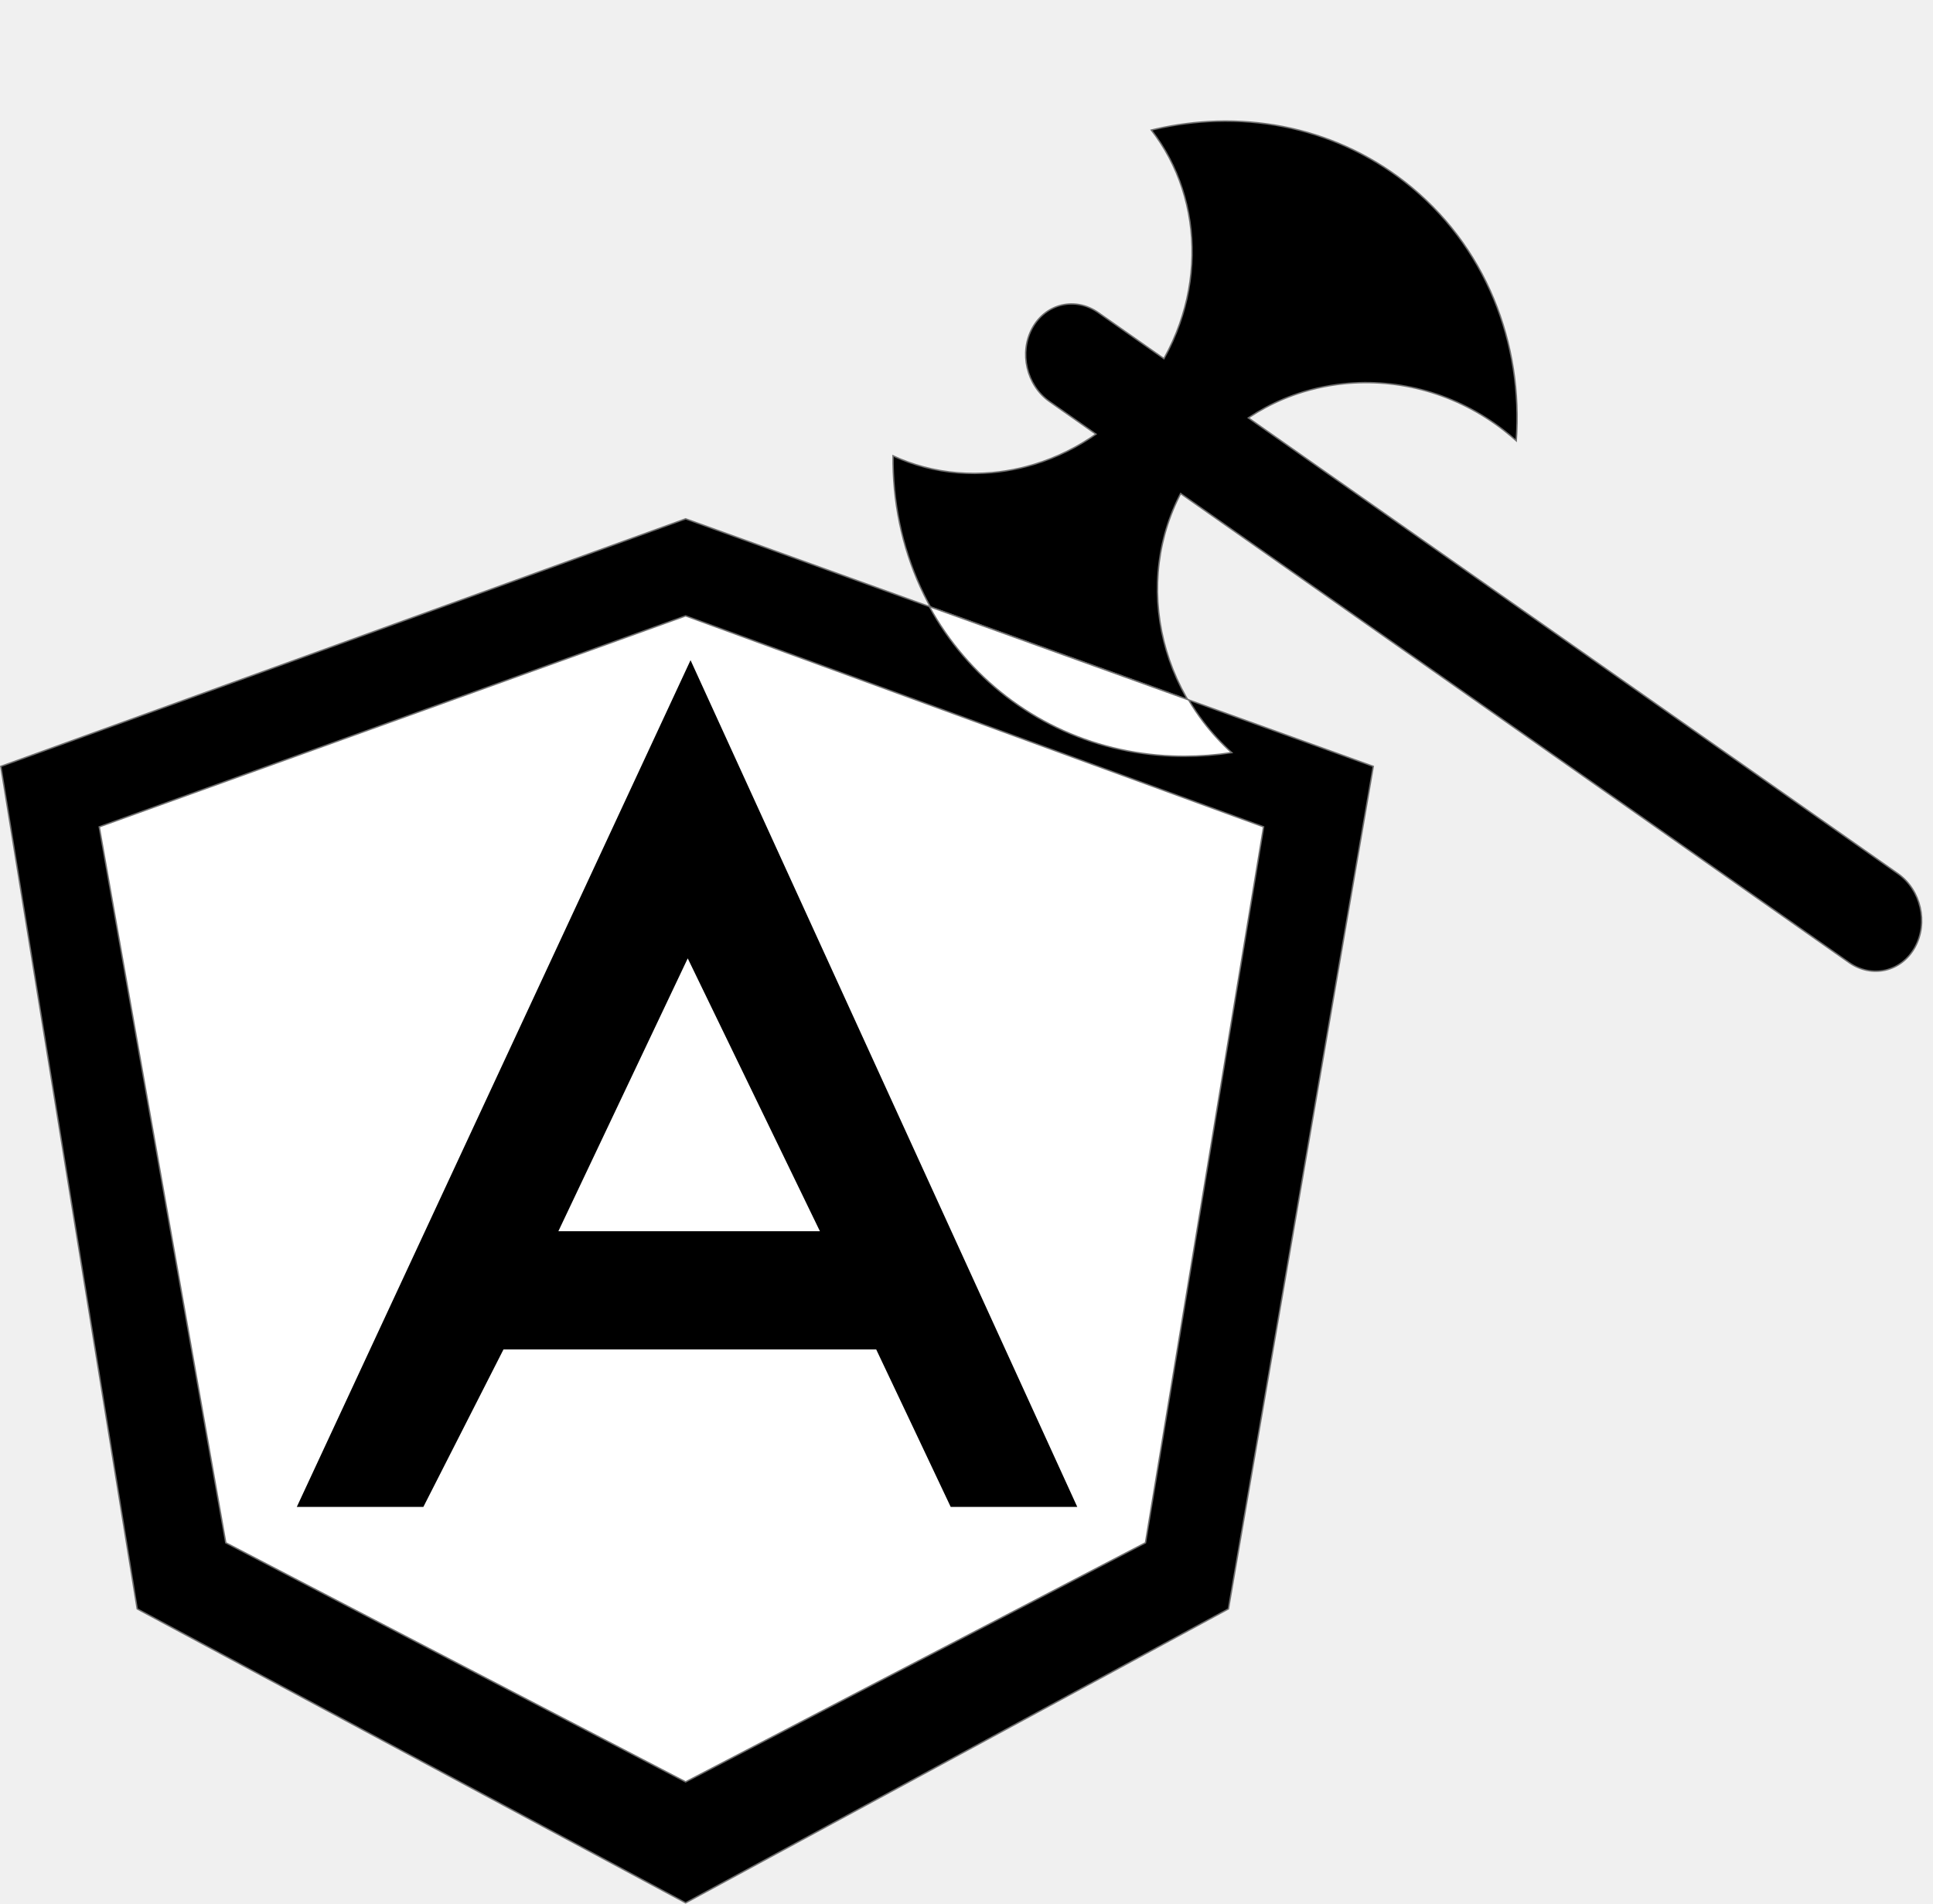
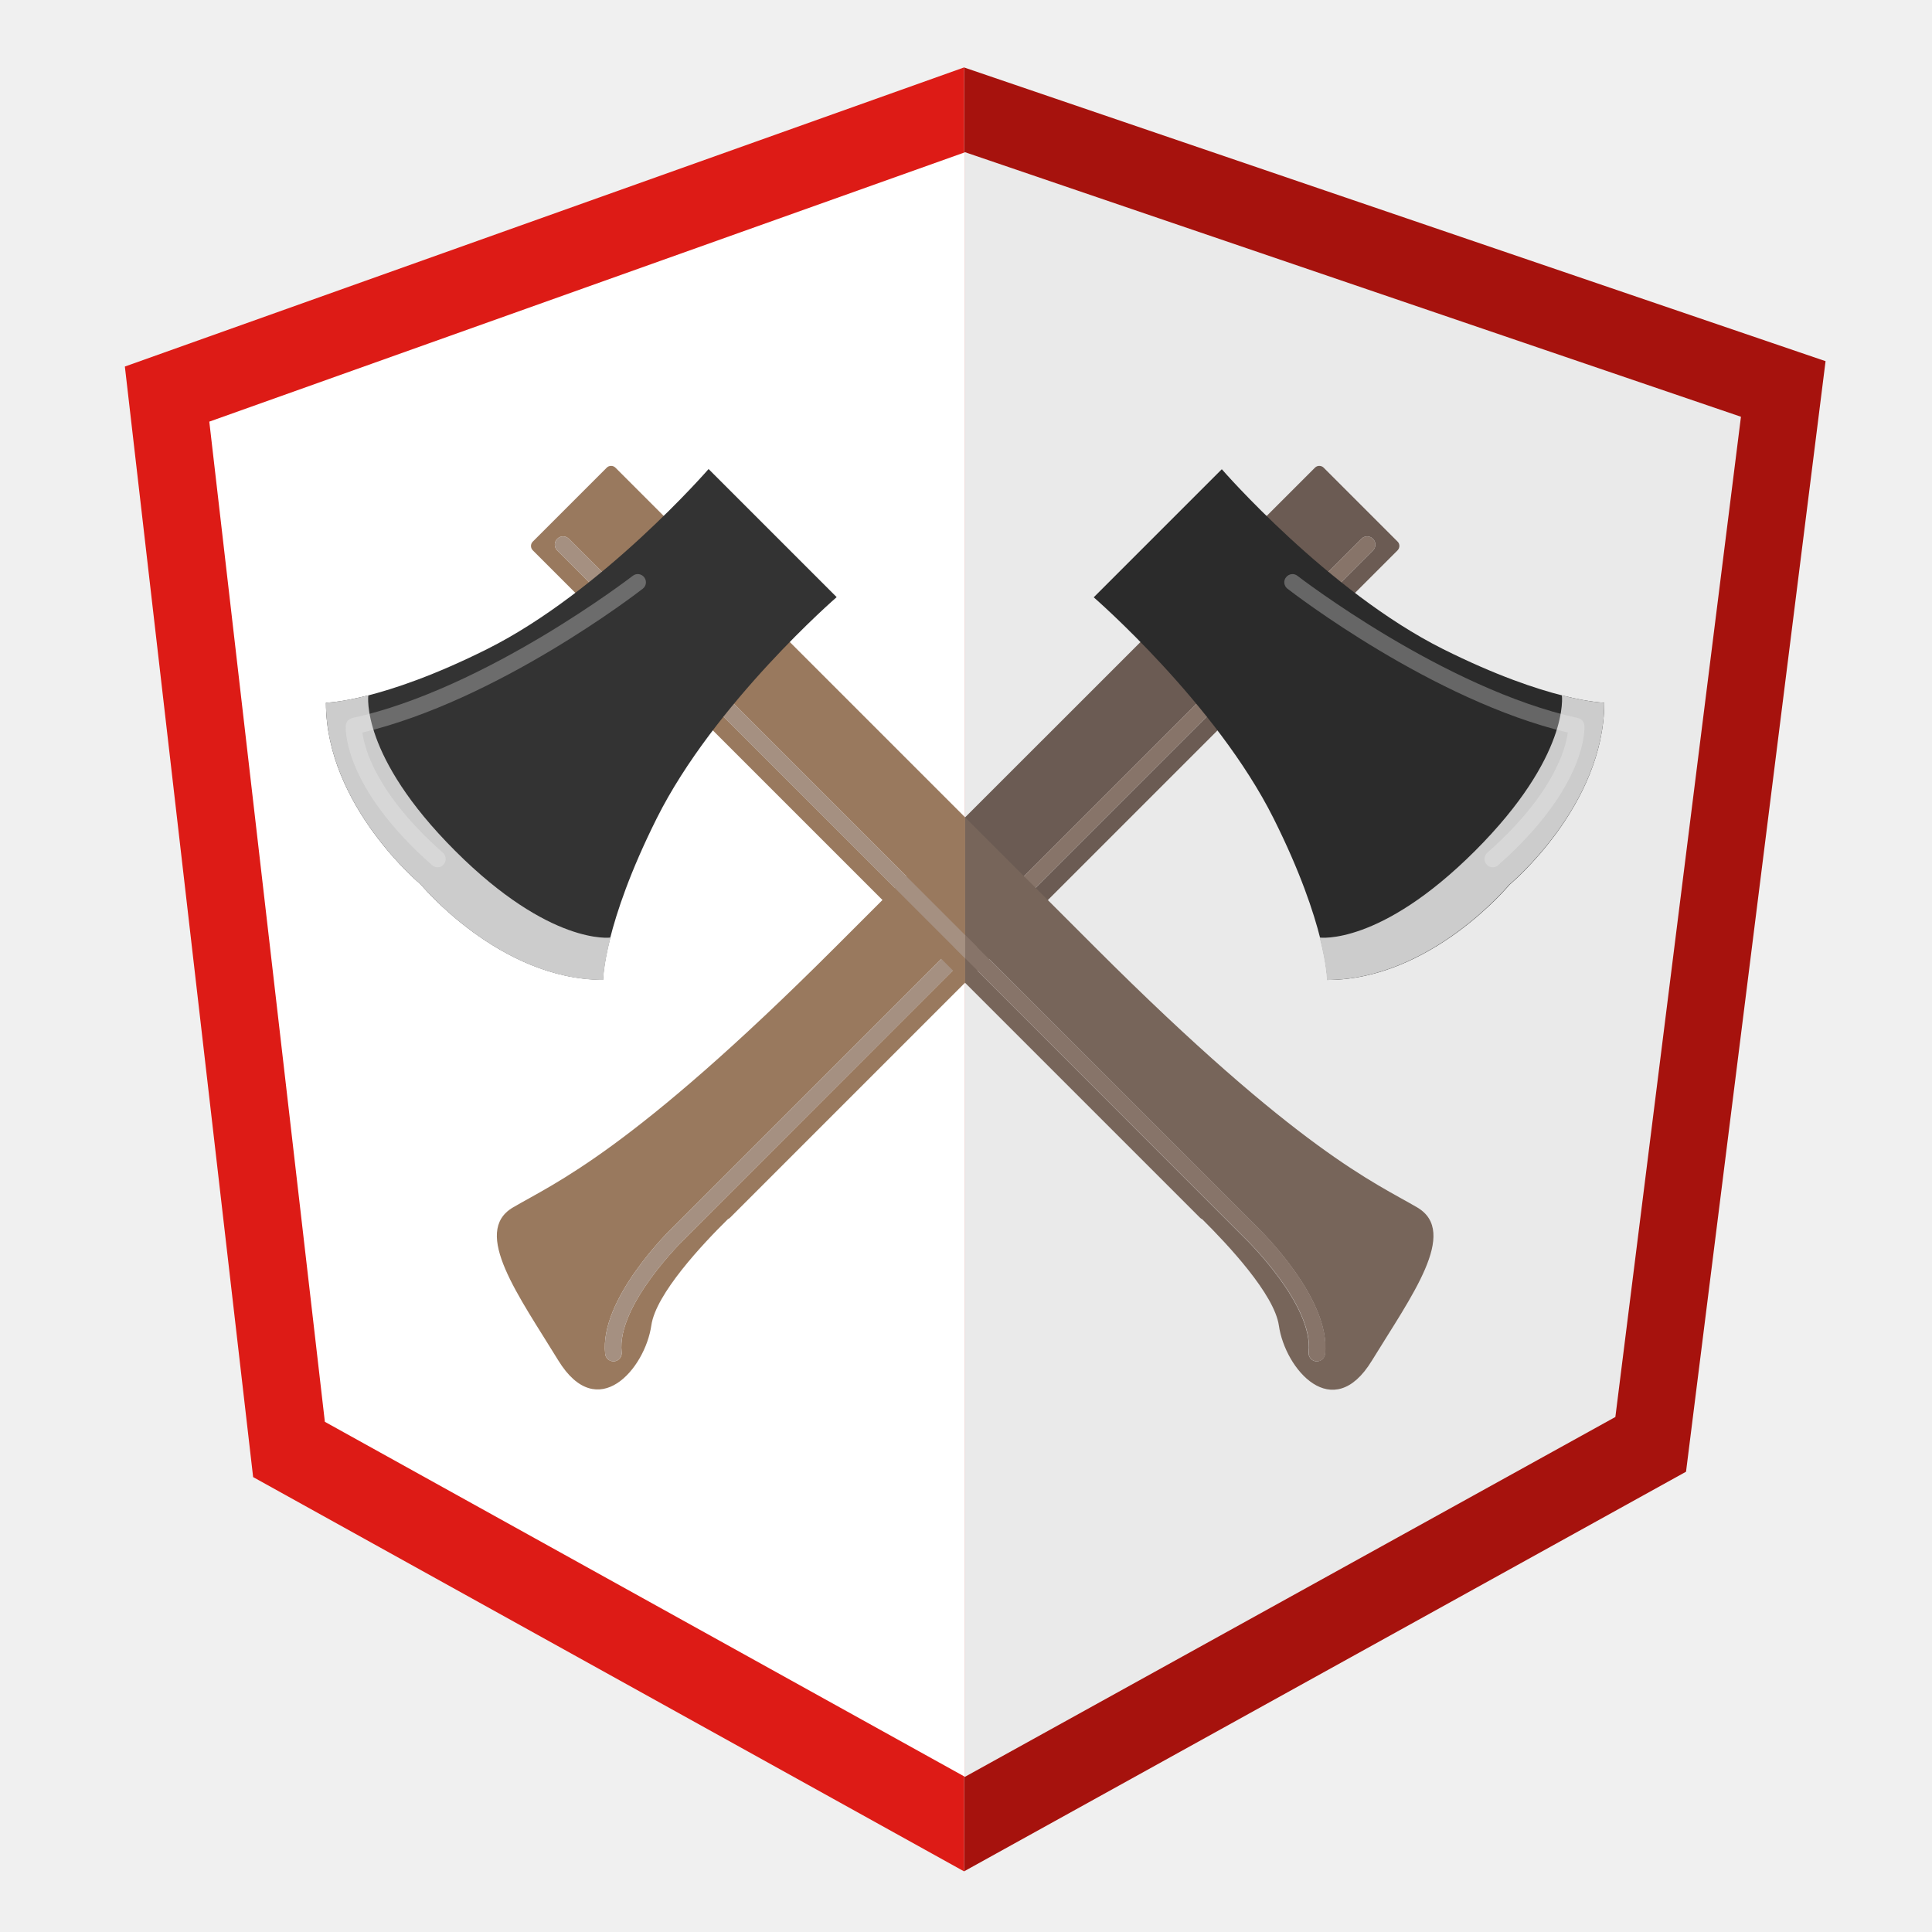
- <svg xmlns="http://www.w3.org/2000/svg" width="1374.583" height="1353.439" viewBox="0 0 1374.583 1353.439">
-   <g id="Group_9" data-name="Group 9" transform="translate(1918.06 -1588.629)">
-     <g id="Group_8" data-name="Group 8" transform="translate(-810 151)">
-       <g id="Group_7" data-name="Group 7" transform="translate(948 1525)">
-         <g id="Union_1" data-name="Union 1" transform="translate(-1536.236 12.648) rotate(-13)">
-           <path d="M 667.278 759.266 C 662.86 759.266 658.554 758.333 654.478 756.494 C 650.255 754.589 646.464 751.788 643.212 748.17 L 255.494 316.81 L 255.111 316.384 L 254.741 316.821 C 254.348 317.284 253.954 317.755 253.569 318.221 C 247.565 325.494 242.244 333.404 237.754 341.731 C 233.343 349.911 229.681 358.589 226.868 367.525 C 224.086 376.367 222.104 385.559 220.978 394.846 C 219.855 404.113 219.575 413.566 220.146 422.941 C 220.721 432.385 222.165 441.844 224.436 451.055 C 226.745 460.415 229.933 469.627 233.913 478.434 C 237.841 487.127 242.592 495.541 248.041 503.458 C 234.199 502.354 220.491 499.962 207.28 496.344 C 193.61 492.6 180.35 487.509 167.867 481.211 C 155.156 474.798 143.123 467.066 132.102 458.232 C 120.791 449.166 110.404 438.824 101.228 427.493 C 90.78 414.59 81.942 400.463 74.96 385.503 C 68.172 370.957 63.086 355.519 59.845 339.616 C 56.663 324 55.244 307.867 55.628 291.666 C 56.004 275.825 58.104 259.873 61.872 244.241 C 74.42 253.998 88.607 261.43 104.05 266.335 C 111.702 268.766 119.666 270.564 127.72 271.678 C 134.379 272.6 141.207 273.067 148.014 273.067 C 149.396 273.067 150.796 273.047 152.175 273.009 C 160.409 272.779 168.717 271.864 176.867 270.289 C 185.117 268.696 193.32 266.406 201.249 263.482 C 202.587 262.989 203.94 262.47 205.27 261.938 L 205.935 261.672 L 205.456 261.139 L 178.896 231.589 C 175.64 227.967 173.118 223.742 171.402 219.033 C 169.743 214.481 168.902 209.67 168.902 204.735 C 168.902 199.8 169.743 194.989 171.402 190.437 C 173.118 185.728 175.64 181.503 178.896 177.881 C 182.148 174.262 185.939 171.462 190.162 169.556 C 194.238 167.717 198.544 166.785 202.962 166.785 C 207.379 166.785 211.685 167.717 215.761 169.556 C 219.985 171.462 223.775 174.262 227.027 177.881 L 264.732 219.83 L 265.104 220.243 L 265.476 219.83 C 271.398 213.253 276.798 206.149 281.523 198.716 C 290.506 184.587 297.088 169.303 301.088 153.288 C 303.054 145.414 304.381 137.371 305.031 129.38 C 305.685 121.365 305.669 113.289 304.983 105.377 C 303.601 89.428 299.55 74.131 292.941 59.898 C 293.835 59.887 294.735 59.882 295.625 59.882 C 310.484 59.882 325.302 61.34 339.666 64.216 C 355.264 67.337 370.423 72.147 384.723 78.511 C 399.282 84.99 413.03 93.117 425.584 102.668 C 438.489 112.486 450.236 123.889 460.499 136.562 C 471.704 150.401 481.04 165.622 488.248 181.803 C 495.247 197.516 500.268 214.196 503.173 231.379 C 506.026 248.264 506.839 265.639 505.589 283.022 C 504.368 300.005 501.181 316.976 496.113 333.484 C 493.961 330.42 491.682 327.4 489.327 324.493 C 482.665 316.265 475.206 308.685 467.155 301.963 C 459.312 295.416 450.817 289.607 441.905 284.699 C 433.154 279.879 423.916 275.878 414.447 272.809 C 405.066 269.768 395.375 267.612 385.642 266.401 C 379.382 265.623 373.015 265.228 366.716 265.228 C 363.261 265.228 359.775 265.347 356.354 265.583 C 346.558 266.257 336.833 267.899 327.448 270.464 C 323.203 271.624 318.956 272.995 314.825 274.539 L 314.138 274.796 L 314.628 275.342 L 691.344 694.461 C 694.6 698.084 697.121 702.308 698.838 707.017 C 700.497 711.569 701.338 716.38 701.338 721.315 C 701.338 726.25 700.497 731.061 698.838 735.613 C 697.121 740.322 694.6 744.547 691.344 748.17 C 688.091 751.788 684.301 754.589 680.077 756.494 C 676.001 758.333 671.695 759.266 667.278 759.266 Z" stroke="none" />
-           <path d="M 667.278 758.766 C 671.623 758.766 675.861 757.848 679.871 756.039 C 684.031 754.162 687.766 751.402 690.972 747.835 C 694.185 744.26 696.673 740.091 698.368 735.442 C 700.007 730.945 700.838 726.192 700.838 721.315 C 700.838 716.438 700.007 711.686 698.368 707.189 C 696.673 702.54 694.185 698.37 690.972 694.795 L 314.256 275.676 L 313.275 274.585 L 314.65 274.071 C 318.795 272.521 323.056 271.145 327.317 269.981 C 336.733 267.408 346.491 265.761 356.32 265.084 C 359.753 264.848 363.25 264.728 366.716 264.728 C 373.035 264.728 379.424 265.124 385.703 265.904 C 395.468 267.119 405.191 269.282 414.601 272.334 C 424.1 275.413 433.368 279.425 442.147 284.261 C 451.086 289.185 459.608 295.011 467.475 301.579 C 475.551 308.322 483.034 315.926 489.715 324.179 C 491.863 326.83 493.949 329.575 495.932 332.362 C 500.816 316.197 503.896 299.597 505.091 282.986 C 506.337 265.643 505.526 248.308 502.68 231.462 C 499.782 214.321 494.773 197.682 487.791 182.006 C 480.601 165.865 471.288 150.681 460.11 136.877 C 449.872 124.235 438.154 112.859 425.282 103.066 C 412.758 93.539 399.043 85.431 384.52 78.968 C 370.253 72.619 355.129 67.821 339.568 64.706 C 325.236 61.837 310.451 60.382 295.625 60.382 C 294.992 60.382 294.354 60.385 293.718 60.39 C 300.16 74.476 304.117 89.589 305.482 105.334 C 306.17 113.274 306.186 121.378 305.53 129.42 C 304.877 137.438 303.546 145.509 301.573 153.409 C 297.56 169.476 290.957 184.81 281.945 198.984 C 277.205 206.441 271.788 213.567 265.847 220.165 L 265.104 220.991 L 264.36 220.164 L 226.656 178.215 C 223.45 174.649 219.715 171.889 215.556 170.012 C 211.545 168.202 207.308 167.285 202.962 167.285 C 198.616 167.285 194.379 168.202 190.368 170.012 C 186.208 171.889 182.473 174.649 179.268 178.215 C 176.055 181.79 173.566 185.96 171.872 190.608 C 170.233 195.105 169.402 199.858 169.402 204.735 C 169.402 209.612 170.233 214.364 171.872 218.861 C 173.566 223.51 176.055 227.68 179.268 231.255 L 205.828 260.805 L 206.786 261.87 L 205.456 262.402 C 204.121 262.936 202.764 263.457 201.422 263.952 C 193.467 266.884 185.238 269.182 176.962 270.78 C 168.785 272.36 160.45 273.278 152.189 273.509 C 150.806 273.547 149.402 273.567 148.014 273.567 C 141.184 273.567 134.333 273.098 127.651 272.173 C 119.569 271.055 111.578 269.251 103.898 266.811 C 88.65 261.968 74.621 254.67 62.178 245.109 C 58.532 260.467 56.497 276.126 56.128 291.678 C 55.745 307.841 57.16 323.937 60.335 339.516 C 63.568 355.38 68.641 370.781 75.414 385.292 C 82.378 400.214 91.194 414.307 101.617 427.179 C 110.77 438.482 121.131 448.798 132.414 457.842 C 143.408 466.654 155.412 474.367 168.093 480.765 C 180.546 487.048 193.774 492.127 207.412 495.862 C 220.26 499.38 233.58 501.737 247.036 502.874 C 241.818 495.186 237.254 487.043 233.458 478.64 C 229.465 469.805 226.266 460.564 223.951 451.175 C 221.672 441.935 220.224 432.446 219.647 422.972 C 219.074 413.566 219.355 404.083 220.482 394.786 C 221.611 385.469 223.599 376.246 226.391 367.375 C 229.214 358.409 232.888 349.701 237.314 341.494 C 241.82 333.138 247.159 325.201 253.184 317.903 C 253.57 317.435 253.965 316.962 254.359 316.498 L 255.1 315.623 L 255.866 316.476 L 643.584 747.835 C 646.79 751.402 650.524 754.162 654.684 756.039 C 658.695 757.848 662.932 758.766 667.278 758.766 M 667.278 759.766 C 658.433 759.766 649.589 756.012 642.84 748.504 L 255.122 317.144 C 254.73 317.607 254.341 318.072 253.955 318.54 C 247.972 325.787 242.67 333.669 238.194 341.969 C 233.799 350.119 230.149 358.768 227.345 367.675 C 224.571 376.491 222.596 385.653 221.475 394.907 C 220.355 404.144 220.076 413.566 220.645 422.911 C 221.218 432.321 222.656 441.75 224.922 450.935 C 227.222 460.263 230.4 469.445 234.369 478.229 C 238.428 487.212 243.368 495.896 249.052 504.038 C 234.816 502.97 220.718 500.542 207.148 496.826 C 193.443 493.073 180.152 487.969 167.642 481.658 C 154.901 475.229 142.838 467.479 131.789 458.622 C 120.451 449.535 110.038 439.168 100.84 427.808 C 90.365 414.873 81.506 400.711 74.507 385.715 C 67.702 371.132 62.604 355.657 59.355 339.716 C 56.165 324.063 54.743 307.892 55.129 291.654 C 55.511 275.521 57.678 259.276 61.569 243.369 C 74.218 253.323 88.56 260.89 104.201 265.858 C 111.824 268.28 119.76 270.072 127.788 271.183 C 134.439 272.103 141.224 272.567 148.014 272.567 C 149.397 272.567 150.779 272.548 152.161 272.509 C 160.366 272.28 168.646 271.368 176.773 269.798 C 184.993 268.211 193.17 265.928 201.076 263.013 C 202.419 262.518 203.756 262.005 205.084 261.474 L 178.524 231.924 C 165.028 216.907 165.028 192.562 178.524 177.547 C 185.272 170.039 194.117 166.285 202.962 166.285 C 211.806 166.285 220.651 170.039 227.399 177.547 L 265.104 219.496 C 271.022 212.924 276.369 205.892 281.101 198.447 C 290.056 184.363 296.617 169.128 300.603 153.167 C 302.561 145.324 303.884 137.308 304.533 129.339 C 305.185 121.352 305.168 113.304 304.485 105.421 C 303.085 89.267 298.938 73.786 292.16 59.408 C 293.315 59.391 294.47 59.382 295.625 59.382 C 310.526 59.382 325.357 60.841 339.764 63.725 C 355.399 66.855 370.594 71.676 384.926 78.054 C 399.523 84.55 413.303 92.697 425.887 102.27 C 438.824 112.112 450.599 123.544 460.887 136.247 C 472.12 150.12 481.479 165.379 488.704 181.599 C 495.721 197.352 500.755 214.072 503.666 231.296 C 506.525 248.217 507.341 265.632 506.088 283.058 C 504.84 300.412 501.543 317.756 496.289 334.607 L 496.288 334.609 L 496.287 334.607 C 493.976 331.272 491.503 327.974 488.938 324.808 C 482.294 316.601 474.856 309.045 466.834 302.347 C 459.016 295.82 450.547 290.03 441.664 285.137 C 432.942 280.333 423.733 276.345 414.292 273.285 C 404.941 270.253 395.281 268.104 385.58 266.897 C 379.318 266.118 373.005 265.728 366.716 265.728 C 363.262 265.728 359.816 265.846 356.388 266.081 C 346.627 266.754 336.935 268.39 327.58 270.946 C 323.329 272.108 319.128 273.464 315 275.008 L 691.716 694.127 C 705.212 709.142 705.212 733.487 691.716 748.504 C 684.967 756.012 676.122 759.766 667.278 759.766 Z" stroke="none" fill="#707070" />
+ <svg xmlns="http://www.w3.org/2000/svg" xmlns:xlink="http://www.w3.org/1999/xlink" version="1.1" id="Layer_1" x="0px" y="0px" viewBox="0 0 1080 1080" style="enable-background:new 0 0 1080 1080;" xml:space="preserve">
+   <style type="text/css">
+ 	.st0{fill:none;}
+ 	.st1{fill:#231F20;}
+ 	.st2{fill:#D32027;}
+ 	.st3{clip-path:url(#SVGID_2_);}
+ 	.st4{fill:none;stroke:#D32027;stroke-width:500;stroke-miterlimit:10;}
+ 	.st5{fill:none;stroke:#D32027;stroke-width:500;stroke-miterlimit:10;stroke-dasharray:1.01,2.526;}
+ 	.st6{fill:#A6120D;}
+ 	.st7{fill:#DD1B16;}
+ 	.st8{fill:#FFFFFF;}
+ 	.st9{fill:#EAEAEA;}
+ 	.st10{fill:#B3B3B3;}
+ 	.st11{clip-path:url(#SVGID_4_);fill:url(#SVGID_5_);}
+ 	.st12{clip-path:url(#SVGID_7_);fill:url(#SVGID_8_);}
+ 	.st13{fill:#A67C52;}
+ 	.st14{opacity:0.3;fill:none;stroke:#F2F2F2;stroke-width:7;stroke-linecap:round;stroke-linejoin:round;stroke-miterlimit:10;}
+ 	.st15{fill:#333333;}
+ 	.st16{fill:#CCCCCC;}
+ 	.st17{fill:#E0E0E0;}
+ 	.st18{fill:#99795E;}
+ 	.st19{fill:#A59081;}
+ 	.st20{fill:#6B5B53;}
+ 	.st21{fill:#877469;}
+ 	.st22{fill:#2B2B2B;}
+ 	.st23{opacity:0.3;}
+ 	.st24{fill:#F2F2F2;}
+ 	.st25{fill:#77655A;}
+ </style>
+   <pattern x="-46.3" width="100" height="100" patternUnits="userSpaceOnUse" id="New_Pattern_Swatch_2" viewBox="176.8 -276.8 100 100" style="overflow:visible;">
+     <g>
+       <rect x="176.8" y="-276.8" class="st0" width="100" height="100" />
+       <rect x="176.8" y="-276.8" class="st1" width="100" height="50" />
+       <rect x="176.8" y="-276.8" class="st2" width="100" height="100" />
+       <rect x="176.8" y="-226.8" class="st1" width="50" height="50" />
+       <rect x="226.8" y="-276.8" class="st1" width="50" height="50" />
+       <g>
+         <defs>
+           <rect id="SVGID_1_" x="176.8" y="-276.8" width="100" height="100" />
+         </defs>
+         <clipPath id="SVGID_2_">
+           <use xlink:href="#SVGID_1_" style="overflow:visible;" />
+         </clipPath>
+         <g class="st3">
+           <line class="st4" x1="176.8" y1="-276.8" x2="177.1" y2="-276.4" />
+           <line class="st5" x1="178.9" y1="-274.6" x2="275.5" y2="-178" />
+           <line class="st4" x1="276.4" y1="-177.1" x2="276.8" y2="-176.8" />
        </g>
-         <g id="Group_3" data-name="Group 3" transform="translate(-1111 -711)">
-           <g id="Group_2" data-name="Group 2">
-             <path id="Path_4" data-name="Path 4" d="M-457.5,992.5l489,176-103,599-386,209-390-209-97-599Z" stroke="#707070" stroke-width="1" />
-             <path id="Path_5" data-name="Path 5" d="M-457.5,1061.5l411,150-84,509-327,170-327-170-90-509Z" fill="#fff" stroke="#707070" stroke-width="1" />
-           </g>
-           <g id="Group_1" data-name="Group 1" transform="translate(-435 1185)" style="isolation: isolate">
-             <path id="Path_2" data-name="Path 2" d="M490,69,210,671h90l57-112H622l27,57,26,55h90Z" transform="translate(-509 -161)" />
-             <path id="Path_3" data-name="Path 3" d="M488,281l94,194H396Z" transform="translate(-509 -161)" fill="#fff" />
-           </g>
-         </g>
-         <path id="Intersection_1" data-name="Intersection 1" d="M832.614,551.152a212.491,212.491,0,0,1-41.9-5.893A204.026,204.026,0,0,1,660.069,444.89l184.359,66.354a158.979,158.979,0,0,0,10.528,15.664,161.133,161.133,0,0,0,20.112,21.845,222.991,222.991,0,0,1-33.7,2.576Q836.979,551.328,832.614,551.152Z" transform="translate(-2055.251 -101.009)" fill="#fff" stroke="#707070" stroke-width="1" />
      </g>
+       <rect x="176.8" y="-276.8" class="st1" width="50" height="50" />
    </g>
+   </pattern>
+   <path class="st6" d="M1020.5,201.9L538.9,37.7v1008.4l403.6-223.4L1020.5,201.9L1020.5,201.9z" />
+   <path class="st7" d="M69.8,204.9l71.7,620.8l397.4,220.4V37.7L69.8,204.9L69.8,204.9z" />
+   <path class="st8" d="M117,235.7l64.6,559.1l357.9,198.5V85.1L117,235.7L117,235.7z" />
+   <polygon class="st9" points="539.5,993.2 903,792.1 973.2,233 973.3,233 539.5,85.1 " />
+   <path class="st10" d="M4184.2,145l-363.8,128l57.5,476.7l306.7,168.6l308.3-170.9l57.5-476.7L4184.2,145z" />
+   <path class="st10" d="M3232.8,145l-363.8,128l57.5,476.7l306.7,168.6l308.3-170.9l57.5-476.7L3232.8,145z" />
+   <g>
+     <defs>
+       <polygon id="SVGID_3_" points="4183.8,186.1 4183.8,185.8 4183.3,186 4182.9,185.8 4182.9,186.1 3861.7,300.6 3861.7,300.6     3911,727 4182.9,877.8 4182.9,878.3 4183.3,878 4183.8,878.3 4183.8,877.8 4460,724.9 4513.6,298.6 4513.6,298.6   " />
+     </defs>
+     <clipPath id="SVGID_4_">
+       <use xlink:href="#SVGID_3_" style="overflow:visible;" />
+     </clipPath>
+     <pattern id="SVGID_5_" xlink:href="#New_Pattern_Swatch_2" patternTransform="matrix(1.1784 0 0 1.1784 1248.134 1339.2)">
+ 	</pattern>
+     <rect x="3716.3" y="186.3" class="st11" width="942.7" height="687" />
+   </g>
+   <g>
+     <defs>
+       <polygon id="SVGID_6_" points="2347.9,148.4 2347.9,148 2347.3,148.2 2346.8,148 2346.8,148.4 1988.1,276.2 1988.1,276.2     2043.1,752.3 2346.8,920.7 2346.8,921.3 2347.3,921 2347.9,921.3 2347.9,920.7 2656.3,750 2716.1,274 2716.1,274   " />
+     </defs>
+     <clipPath id="SVGID_7_">
+       <use xlink:href="#SVGID_6_" style="overflow:visible;" />
+     </clipPath>
+     <pattern id="SVGID_8_" xlink:href="#New_Pattern_Swatch_2" patternTransform="matrix(1.3159 0 0 1.3159 2064.715 2263.398)">
+ 	</pattern>
+     <rect x="1825.7" y="148.5" class="st12" width="1052.7" height="767.2" />
+   </g>
+   <g>
+     <path class="st13" d="M4355,623.8c-15.3-9-43.3-20.5-118.6-95.8L4060,351.6c-0.9-0.9-2.3-0.9-3.2,0l-27.2,27.2   c-0.9,0.9-0.9,2.3,0,3.2l245.5,245.5c0.2,0.2,0.5,0.4,0.8,0.5c9.4,9.3,26.5,27.6,28.2,39.1c2.3,16,19.8,36.5,34.2,12.9   C4352.7,656.5,4370.3,632.8,4355,623.8z" />
+     <path class="st14" d="M4040.8,380l253.1,253c0,0,26.3,25.2,24.2,44.3" />
+     <path class="st15" d="M3953.6,438.1c0,0,20.3-0.2,59.3-19.7c42.3-21.2,81.4-66.2,81.4-66.2l23.6,23.6l23.6,23.6   c0,0-45,39-66.2,81.4c-19.5,39.1-19.7,59.3-19.7,59.3c-38,0-66.9-35-66.9-35S3953.6,476.1,3953.6,438.1z" />
+     <path class="st16" d="M3953.6,438.1c0,0,5.3-0.1,15.6-2.7c0,0-3.1,22.2,31.9,57.2c35,35,57.2,31.9,57.2,31.9   c-2.6,10.3-2.7,15.6-2.7,15.6c-38,0-66.9-35-66.9-35S3953.6,476.1,3953.6,438.1z" />
+     <path class="st14" d="M4068.2,393.9c0,0-53.8,41.8-104.4,52.9c0,0-1.5,20.4,30.8,48.9" />
+   </g>
+   <g>
+     <path class="st13" d="M4022.3,623.8c15.3-9,43.3-20.5,118.6-95.8l176.3-176.3c0.9-0.9,2.3-0.9,3.2,0l27.2,27.2   c0.9,0.9,0.9,2.3,0,3.2l-245.5,245.5c-0.2,0.2-0.5,0.4-0.8,0.5c-9.4,9.3-26.5,27.6-28.2,39.1c-2.3,16-19.8,36.5-34.2,12.9   C4024.6,656.5,4007,632.8,4022.3,623.8z" />
+     <path class="st14" d="M4336.5,380l-253.1,253c0,0-26.3,25.2-24.2,44.3" />
+     <path class="st15" d="M4423.7,438.1c0,0-20.3-0.2-59.3-19.7c-42.3-21.2-81.4-66.2-81.4-66.2l-23.6,23.6l-23.6,23.6   c0,0,45,39,66.2,81.4c19.5,39.1,19.7,59.3,19.7,59.3c38,0,66.9-35,66.9-35S4423.7,476.1,4423.7,438.1z" />
+     <path class="st16" d="M4423.7,438.1c0,0-5.3-0.1-15.6-2.7c0,0,3.1,22.2-31.9,57.2c-35,35-57.2,31.9-57.2,31.9   c2.6,10.3,2.7,15.6,2.7,15.6c38,0,66.9-35,66.9-35S4423.7,476.1,4423.7,438.1z" />
+     <path class="st14" d="M4309.1,393.9c0,0,53.8,41.8,104.4,52.9c0,0,1.5,20.4-30.8,48.9" />
+   </g>
+   <path class="st17" d="M2678.5,301.3l-330.7-112.8v692.5L2625,727.7L2678.5,301.3L2678.5,301.3z" />
+   <path class="st8" d="M2025.6,303.4l49.3,426.3l272.9,151.4V188.5L2025.6,303.4L2025.6,303.4z" />
+   <g>
+     <path class="st13" d="M2514.1,626.8c-15.3-9-43.3-20.5-118.6-95.8l-176.3-176.3c-0.9-0.9-2.3-0.9-3.2,0l-27.2,27.2   c-0.9,0.9-0.9,2.3,0,3.2l245.5,245.5c0.2,0.2,0.5,0.4,0.8,0.5c9.4,9.3,26.5,27.6,28.2,39.1c2.3,16,19.8,36.5,34.2,12.9   C2511.8,659.5,2529.4,635.8,2514.1,626.8z" />
+     <path class="st14" d="M2199.9,383L2453,636c0,0,26.3,25.2,24.2,44.3" />
+     <path class="st15" d="M2112.7,441.1c0,0,20.3-0.2,59.3-19.7c42.3-21.2,81.4-66.2,81.4-66.2l23.6,23.6l23.6,23.6   c0,0-45,39-66.2,81.4c-19.5,39.1-19.7,59.3-19.7,59.3c-38,0-66.9-35-66.9-35S2112.7,479.1,2112.7,441.1z" />
+     <path class="st16" d="M2112.7,441.1c0,0,5.3-0.1,15.6-2.7c0,0-3.1,22.2,31.9,57.2c35,35,57.2,31.9,57.2,31.9   c-2.6,10.3-2.7,15.6-2.7,15.6c-38,0-66.9-35-66.9-35S2112.7,479.1,2112.7,441.1z" />
+     <path class="st14" d="M2227.4,396.9c0,0-53.8,41.8-104.4,52.9c0,0-1.5,20.4,30.8,48.9" />
+   </g>
+   <g>
+     <path class="st13" d="M2181.5,626.8c15.3-9,43.3-20.5,118.6-95.8l176.3-176.3c0.9-0.9,2.3-0.9,3.2,0l27.2,27.2   c0.9,0.9,0.9,2.3,0,3.2l-245.5,245.5c-0.2,0.2-0.5,0.4-0.8,0.5c-9.4,9.3-26.5,27.6-28.2,39.1c-2.3,16-19.8,36.5-34.2,12.9   C2183.8,659.5,2166.2,635.8,2181.5,626.8z" />
+     <path class="st14" d="M2495.7,383l-253.1,253c0,0-26.3,25.2-24.2,44.3" />
+     <path class="st15" d="M2582.9,441.1c0,0-20.3-0.2-59.3-19.7c-42.3-21.2-81.4-66.2-81.4-66.2l-23.6,23.6l-23.6,23.6   c0,0,45,39,66.2,81.4c19.5,39.1,19.7,59.3,19.7,59.3c38,0,66.9-35,66.9-35S2582.9,479.1,2582.9,441.1z" />
+     <path class="st16" d="M2582.9,441.1c0,0-5.3-0.1-15.6-2.7c0,0,3.1,22.2-31.9,57.2c-35,35-57.2,31.9-57.2,31.9   c2.6,10.3,2.7,15.6,2.7,15.6c38,0,66.9-35,66.9-35S2582.9,479.1,2582.9,441.1z" />
+     <path class="st14" d="M2468.2,396.9c0,0,53.8,41.8,104.4,52.9c0,0,1.5,20.4-30.8,48.9" />
+   </g>
+   <path class="st18" d="M382.9,692.3c-0.4,0.4-38.3,37.2-35.4,63.6c0.3,2.5-1.5,4.8-4.1,5.1c-0.2,0-0.3,0-0.5,0  c-2.3,0-4.3-1.7-4.6-4.1c-3.4-30.8,36.4-69.5,38.1-71.1l163.1-163.1v-65.8L467,529.4C352.6,643.8,310,661.3,286.7,675  c-23.2,13.7,3.5,49.7,25.4,85.5c22,35.8,48.5,4.6,52-19.6c2.5-17.6,28.6-45.4,42.8-59.4c0.4-0.2,0.8-0.4,1.2-0.8l131.4-131.4v-13.7  L382.9,692.3z" />
+   <path class="st19" d="M338.3,756.9c0.3,2.3,2.2,4.1,4.6,4.1c0.2,0,0.3,0,0.5,0c2.5-0.3,4.3-2.5,4.1-5.1c-2.9-26.4,35-63.1,35.4-63.6  l156.7-156.7v-13L376.4,685.8C374.7,687.4,334.9,726.1,338.3,756.9z" />
+   <path class="st20" d="M781.3,302.8l-41.4-41.4c-1.3-1.3-3.5-1.3-4.8,0L539.5,456.9v65.8L761,301.2c1.8-1.8,4.7-1.8,6.5,0  c1.8,1.8,1.8,4.7,0,6.5l-228,228v13.7l241.7-241.7C782.6,306.3,782.6,304.1,781.3,302.8z" />
+   <path class="st21" d="M767.5,307.7c1.8-1.8,1.8-4.7,0-6.5c-1.8-1.8-4.7-1.8-6.5,0L539.5,522.7v13L767.5,307.7z" />
+   <g>
+     <path class="st22" d="M896.8,392.8c0,0-30.8-0.3-90.2-30C742.3,330.6,683,262.3,683,262.3l-35.8,35.8l-35.8,35.8   c0,0,68.4,59.3,100.6,123.7c29.7,59.4,30,90.2,30,90.2c57.8,0,101.8-53.2,101.8-53.2S896.8,450.6,896.8,392.8z" />
+   </g>
+   <g>
+     <path class="st16" d="M896.8,392.8c0,0-8-0.1-23.7-4.1c0,0,4.7,33.7-48.5,86.9c-53.2,53.2-86.9,48.5-86.9,48.5   c4,15.7,4.1,23.7,4.1,23.7c57.8,0,101.8-53.2,101.8-53.2S896.8,450.6,896.8,392.8z" />
+   </g>
+   <g class="st23">
+     <path class="st24" d="M834.4,484.8c-1.3,0-2.5-0.5-3.4-1.6c-1.7-1.9-1.5-4.8,0.4-6.5c37.3-32.9,43.9-58.5,45-67.2   c-75.7-18-153.3-77.8-156.7-80.4c-2-1.6-2.4-4.4-0.8-6.4c1.6-2,4.4-2.4,6.4-0.8c0.8,0.6,81.9,63.1,156.8,79.5   c2,0.4,3.4,2.1,3.6,4.2c0.1,1.4,1.8,33.8-48.3,78.1C836.6,484.5,835.5,484.8,834.4,484.8z" />
+   </g>
+   <path class="st25" d="M792.3,675c-23.3-13.7-65.9-31.2-180.3-145.6l-72.5-72.5v65.8l163.1,163.1c1.6,1.6,41.5,40.2,38.1,71.1  c-0.3,2.3-2.2,4.1-4.6,4.1c-0.2,0-0.3,0-0.5,0c-2.5-0.3-4.3-2.5-4.1-5.1c2.9-26.4-35-63.1-35.4-63.5L539.5,535.7v13.7l131.4,131.4  c0.3,0.3,0.8,0.6,1.2,0.8c14.2,14.1,40.3,41.9,42.8,59.4c3.5,24.3,30.1,55.5,52,19.6C788.9,724.7,815.6,688.8,792.3,675z" />
+   <path class="st21" d="M696.2,692.4c0.4,0.4,38.3,37.1,35.4,63.5c-0.3,2.5,1.5,4.8,4.1,5.1c0.2,0,0.3,0,0.5,0c2.3,0,4.3-1.7,4.6-4.1  c3.4-30.8-36.4-69.5-38.1-71.1L539.5,522.7v13L696.2,692.4z" />
+   <path class="st18" d="M311.5,307.7c-1.8-1.8-1.8-4.7,0-6.5c1.8-1.8,4.7-1.8,6.5,0l221.5,221.5v-65.8L344,261.4  c-1.3-1.3-3.5-1.3-4.8,0l-41.4,41.4c-1.3,1.3-1.3,3.5,0,4.8l241.7,241.7v-13.7L311.5,307.7z" />
+   <path class="st19" d="M311.5,301.2c-1.8,1.8-1.8,4.7,0,6.5l228,228v-13L318,301.2C316.2,299.4,313.3,299.4,311.5,301.2z" />
+   <g>
+     <path class="st15" d="M182.2,392.8c0,0,30.8-0.3,90.2-30c64.3-32.2,123.7-100.6,123.7-100.6l35.8,35.8l35.8,35.8   c0,0-68.4,59.3-100.6,123.7c-29.7,59.4-30,90.2-30,90.2c-57.8,0-101.8-53.2-101.8-53.2S182.2,450.6,182.2,392.8z" />
+   </g>
+   <g>
+     <path class="st16" d="M182.2,392.8c0,0,8-0.1,23.7-4.1c0,0-4.7,33.7,48.5,86.9c53.2,53.2,86.9,48.5,86.9,48.5   c-4,15.7-4.1,23.7-4.1,23.7c-57.8,0-101.8-53.2-101.8-53.2S182.2,450.6,182.2,392.8z" />
+   </g>
+   <g class="st23">
+     <path class="st24" d="M244.6,484.8c-1.1,0-2.2-0.4-3-1.1c-50.2-44.3-48.4-76.7-48.3-78.1c0.1-2,1.6-3.7,3.6-4.2   c74.9-16.4,156-78.9,156.8-79.5c2-1.6,4.9-1.2,6.4,0.8c1.6,2,1.2,4.9-0.8,6.4c-3.3,2.6-80.9,62.3-156.7,80.4   c1.1,8.8,7.7,34.3,45,67.2c1.9,1.7,2.1,4.6,0.4,6.5C247.2,484.3,245.9,484.8,244.6,484.8z" />
  </g>
</svg>
